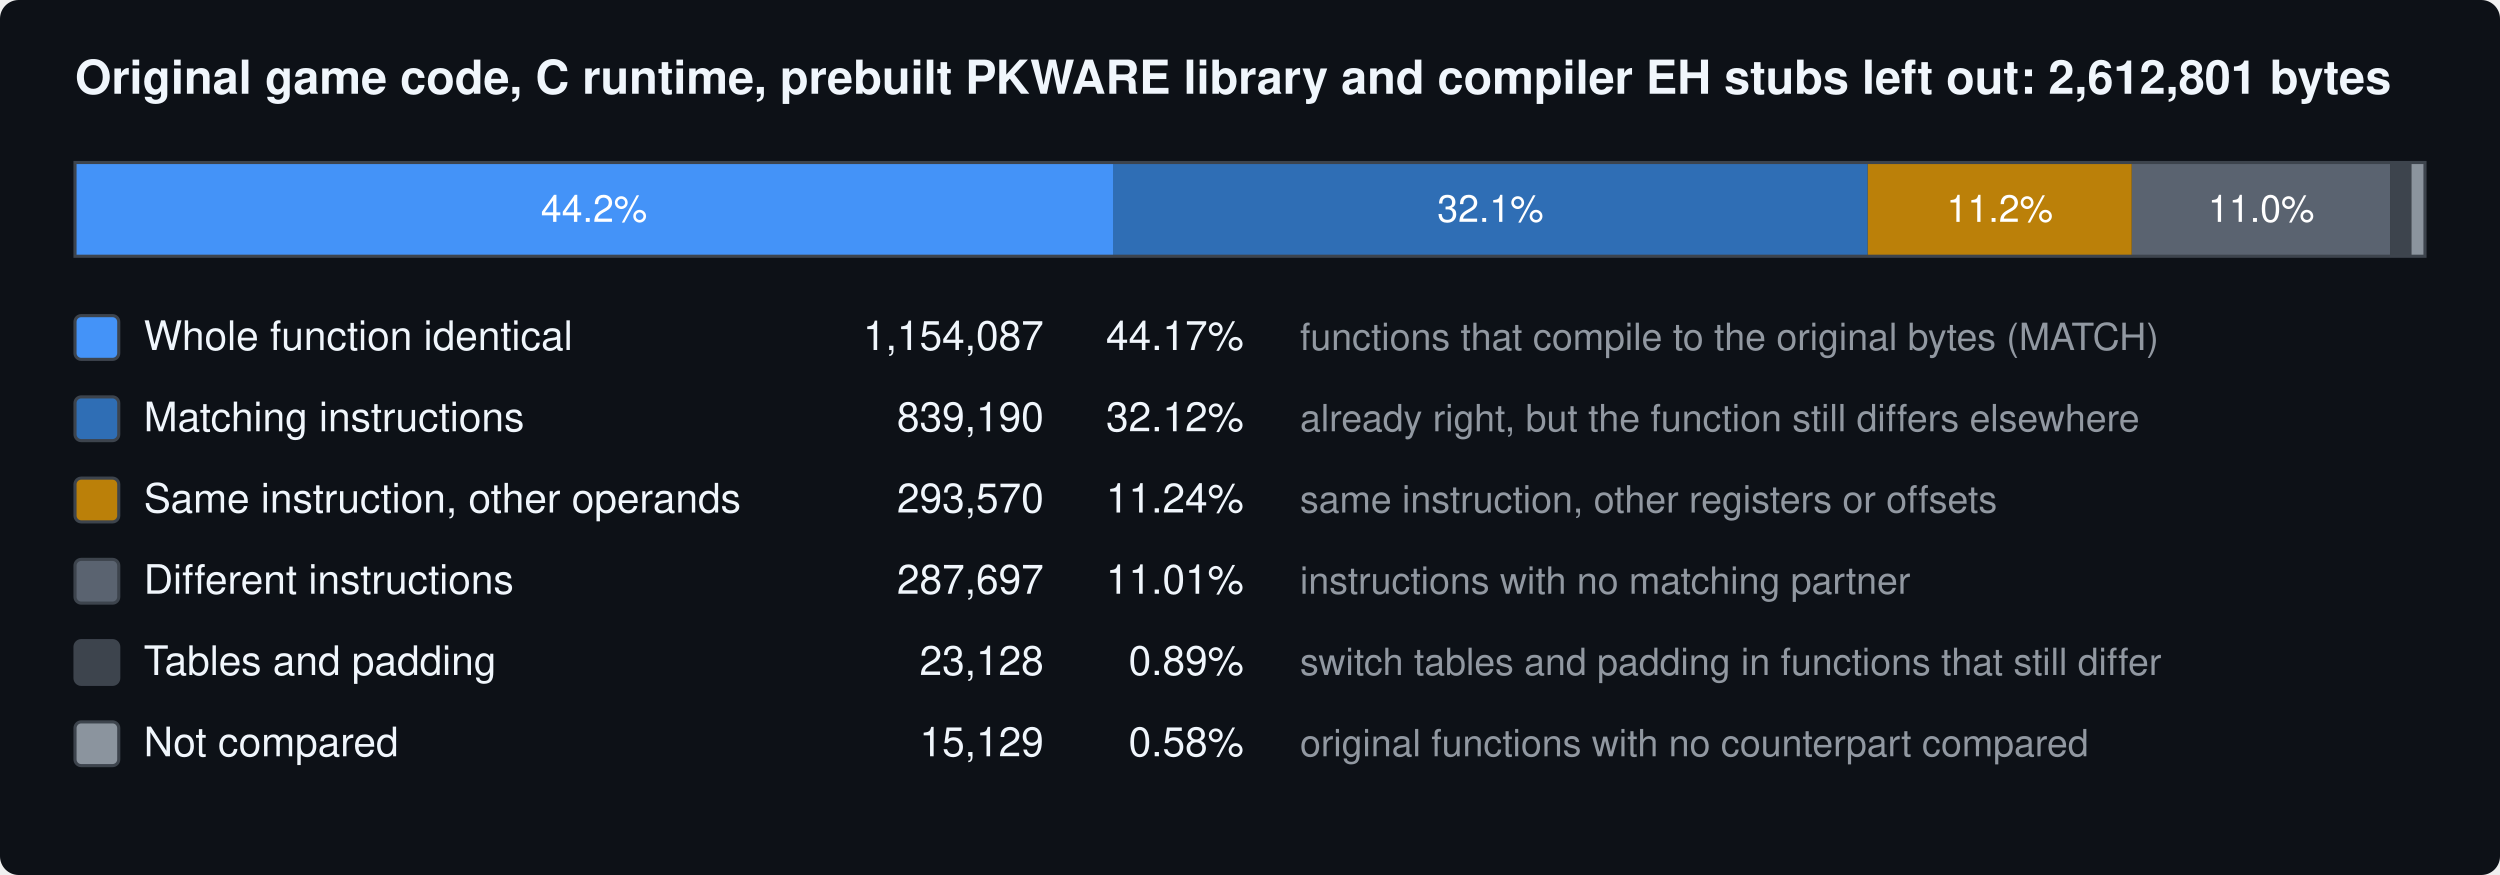
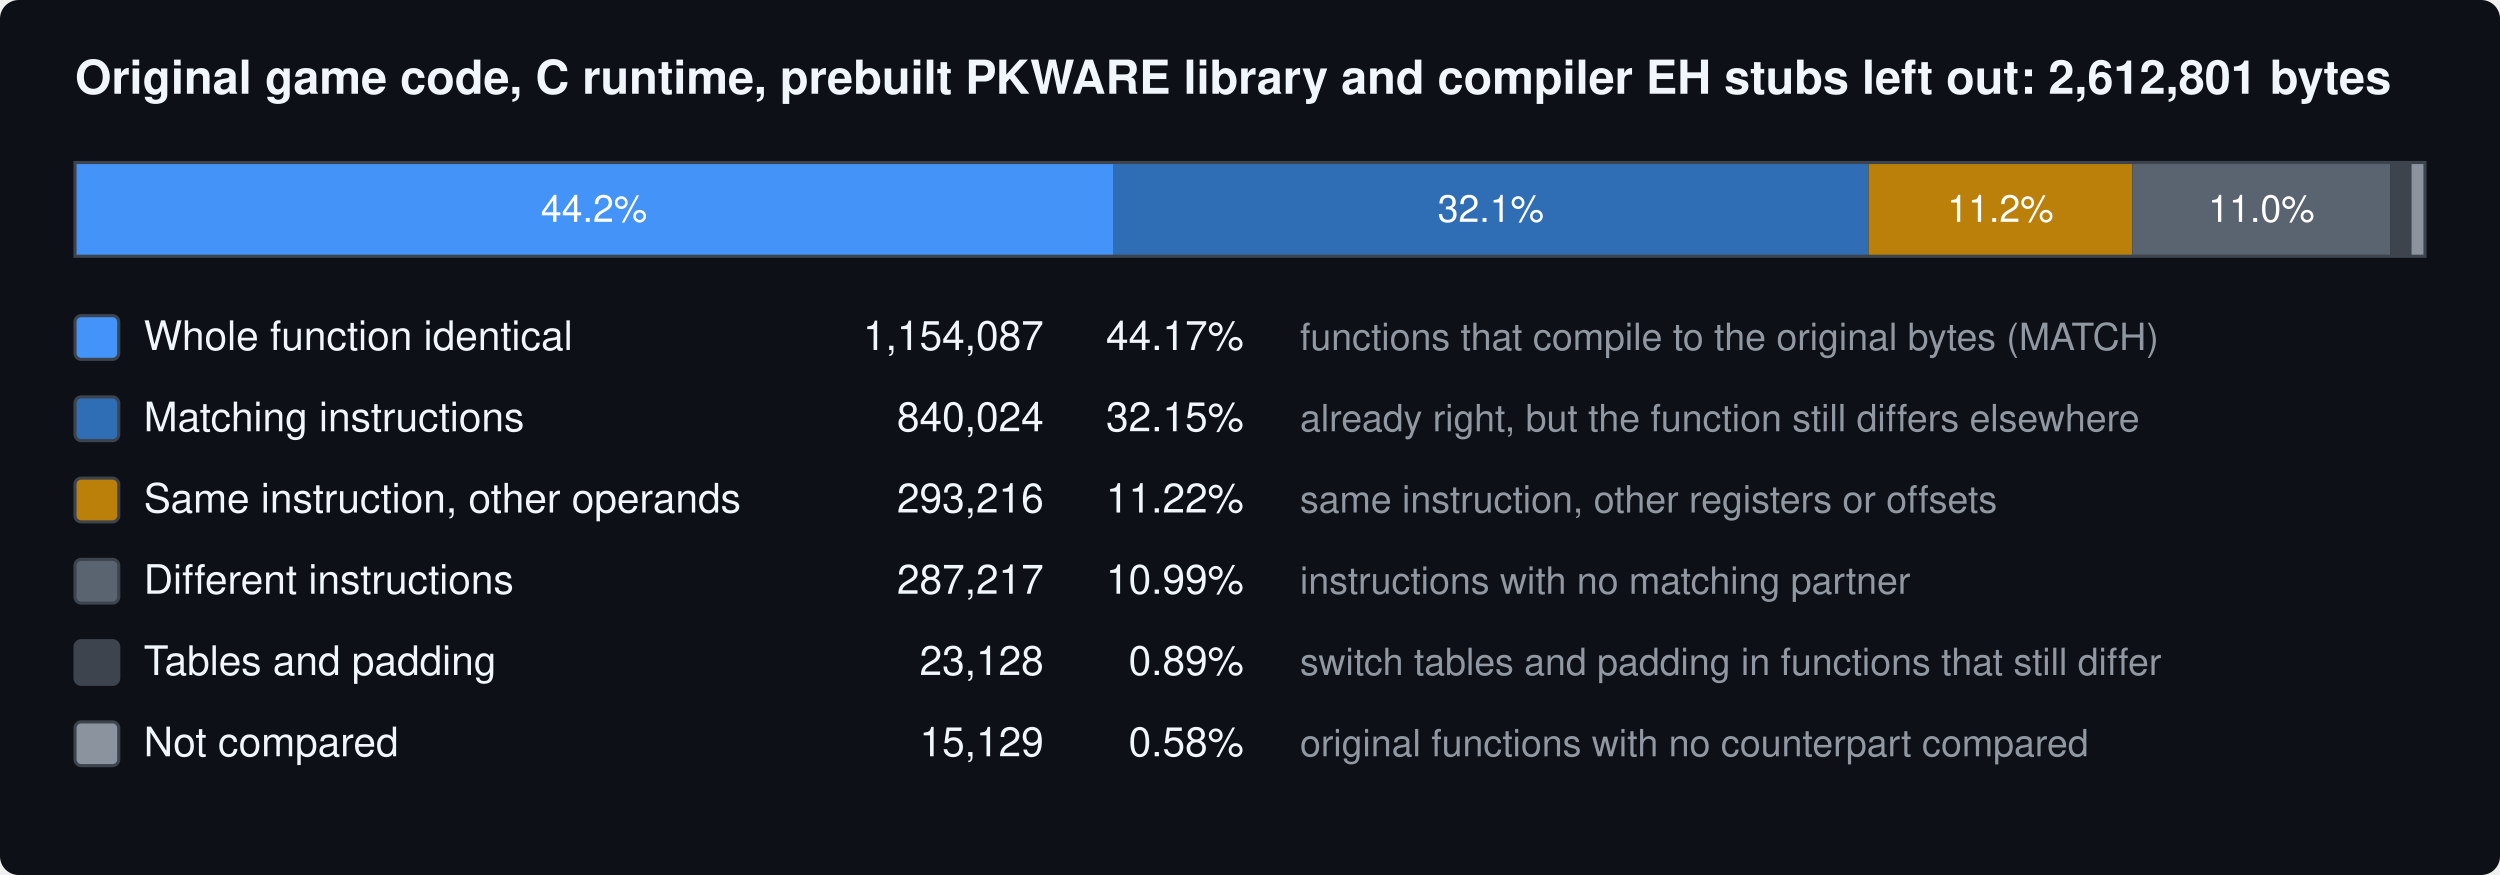
<svg xmlns="http://www.w3.org/2000/svg" width="800" height="280" viewBox="0 0 800 280" font-family="system-ui, -apple-system, Segoe UI, Helvetica, Arial, sans-serif">
  <rect width="800" height="280" rx="6" fill="#0d1117" />
  <text x="24" y="30" font-size="15" font-weight="600" fill="#f0f6fc">Original game code, C runtime, prebuilt PKWARE library and compiler EH stubs left out: 2,612,801 bytes</text>
  <rect x="24.00" y="52" width="332.16" height="30" fill="#4493f8" />
  <text x="190.08" y="71" font-size="12" text-anchor="middle" fill="#ffffff">44.2%</text>
-   <rect x="356.16" y="52" width="241.53" height="30" fill="#2f6eb5" />
-   <text x="476.93" y="71" font-size="12" text-anchor="middle" fill="#ffffff">32.1%</text>
-   <rect x="597.69" y="52" width="84.49" height="30" fill="#bb8009" />
-   <text x="639.94" y="71" font-size="12" text-anchor="middle" fill="#ffffff">11.2%</text>
-   <rect x="682.19" y="52" width="82.80" height="30" fill="#5a6370" />
-   <text x="723.59" y="71" font-size="12" text-anchor="middle" fill="#ffffff">11.0%</text>
+   <rect x="356.16" y="52" width="241.77" height="30" fill="#2f6eb5" />
+   <text x="477.05" y="71" font-size="12" text-anchor="middle" fill="#ffffff">32.1%</text>
+   <rect x="597.93" y="52" width="84.39" height="30" fill="#bb8009" />
+   <text x="640.13" y="71" font-size="12" text-anchor="middle" fill="#ffffff">11.2%</text>
+   <rect x="682.32" y="52" width="82.66" height="30" fill="#5a6370" />
+   <text x="723.66" y="71" font-size="12" text-anchor="middle" fill="#ffffff">11.0%</text>
  <rect x="764.99" y="52" width="6.66" height="30" fill="#3d444d" />
  <rect x="771.65" y="52" width="4.35" height="30" fill="#8b949e" />
  <rect x="24" y="52" width="752" height="30" fill="none" stroke="#3d444d" />
  <rect x="24" y="101" width="14" height="14" rx="2" fill="#4493f8" stroke="#3d444d" />
  <text x="46" y="112" font-size="13" fill="#f0f6fc">Whole function identical</text>
  <text x="334" y="112" font-size="13" text-anchor="end" fill="#f0f6fc">1,154,087</text>
  <text x="398" y="112" font-size="13" text-anchor="end" fill="#f0f6fc">44.17%</text>
  <text x="416" y="112" font-size="12" fill="#9198a1">functions that compile to the original bytes (MATCH)</text>
  <rect x="24" y="127" width="14" height="14" rx="2" fill="#2f6eb5" stroke="#3d444d" />
  <text x="46" y="138" font-size="13" fill="#f0f6fc">Matching instructions</text>
-   <text x="334" y="138" font-size="13" text-anchor="end" fill="#f0f6fc">839,190</text>
-   <text x="398" y="138" font-size="13" text-anchor="end" fill="#f0f6fc">32.12%</text>
+   <text x="334" y="138" font-size="13" text-anchor="end" fill="#f0f6fc">840,024</text>
+   <text x="398" y="138" font-size="13" text-anchor="end" fill="#f0f6fc">32.15%</text>
  <text x="416" y="138" font-size="12" fill="#9198a1">already right, but the function still differs elsewhere</text>
  <rect x="24" y="153" width="14" height="14" rx="2" fill="#bb8009" stroke="#3d444d" />
  <text x="46" y="164" font-size="13" fill="#f0f6fc">Same instruction, other operands</text>
-   <text x="334" y="164" font-size="13" text-anchor="end" fill="#f0f6fc">293,570</text>
-   <text x="398" y="164" font-size="13" text-anchor="end" fill="#f0f6fc">11.24%</text>
+   <text x="334" y="164" font-size="13" text-anchor="end" fill="#f0f6fc">293,216</text>
+   <text x="398" y="164" font-size="13" text-anchor="end" fill="#f0f6fc">11.22%</text>
  <text x="416" y="164" font-size="12" fill="#9198a1">same instruction, other registers or offsets</text>
  <rect x="24" y="179" width="14" height="14" rx="2" fill="#5a6370" stroke="#3d444d" />
  <text x="46" y="190" font-size="13" fill="#f0f6fc">Different instructions</text>
-   <text x="334" y="190" font-size="13" text-anchor="end" fill="#f0f6fc">287,697</text>
-   <text x="398" y="190" font-size="13" text-anchor="end" fill="#f0f6fc">11.01%</text>
+   <text x="334" y="190" font-size="13" text-anchor="end" fill="#f0f6fc">287,217</text>
+   <text x="398" y="190" font-size="13" text-anchor="end" fill="#f0f6fc">10.99%</text>
  <text x="416" y="190" font-size="12" fill="#9198a1">instructions with no matching partner</text>
  <rect x="24" y="205" width="14" height="14" rx="2" fill="#3d444d" stroke="#3d444d" />
  <text x="46" y="216" font-size="13" fill="#f0f6fc">Tables and padding</text>
  <text x="334" y="216" font-size="13" text-anchor="end" fill="#f0f6fc">23,128</text>
  <text x="398" y="216" font-size="13" text-anchor="end" fill="#f0f6fc">0.89%</text>
  <text x="416" y="216" font-size="12" fill="#9198a1">switch tables and padding in functions that still differ</text>
  <rect x="24" y="231" width="14" height="14" rx="2" fill="#8b949e" stroke="#3d444d" />
  <text x="46" y="242" font-size="13" fill="#f0f6fc">Not compared</text>
  <text x="334" y="242" font-size="13" text-anchor="end" fill="#f0f6fc">15,129</text>
  <text x="398" y="242" font-size="13" text-anchor="end" fill="#f0f6fc">0.58%</text>
  <text x="416" y="242" font-size="12" fill="#9198a1">original functions with no counterpart compared</text>
</svg>
